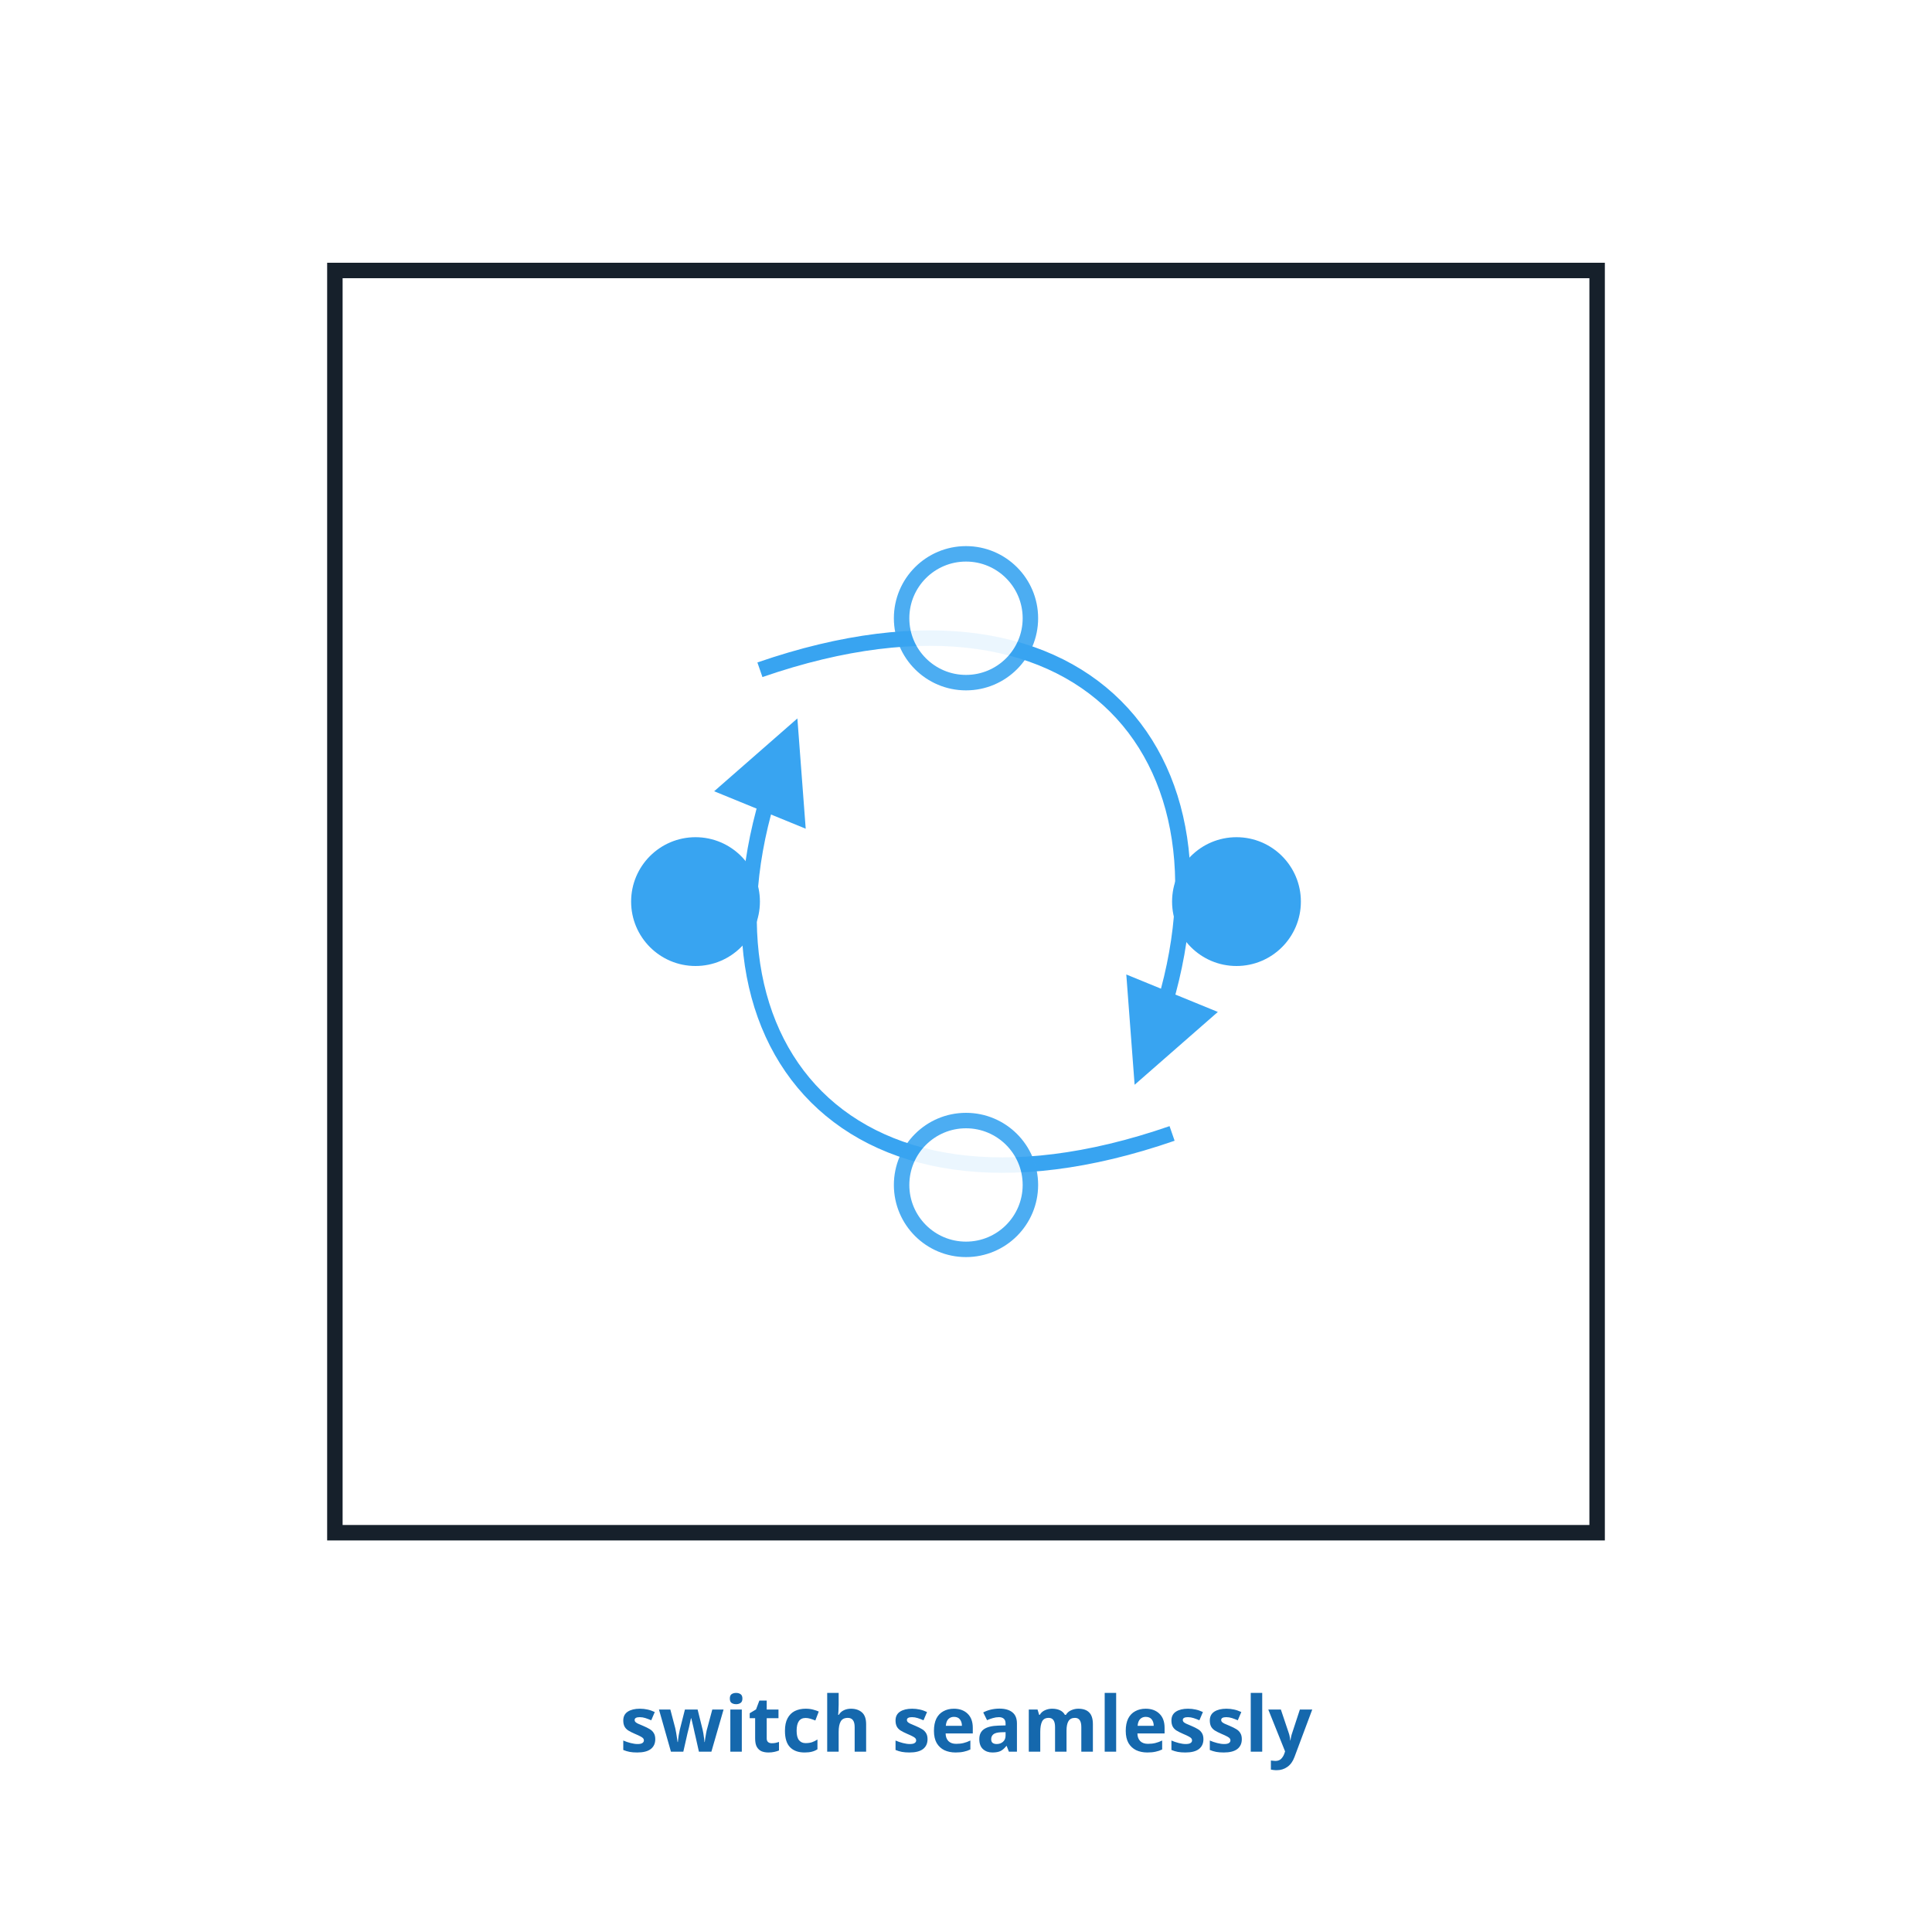
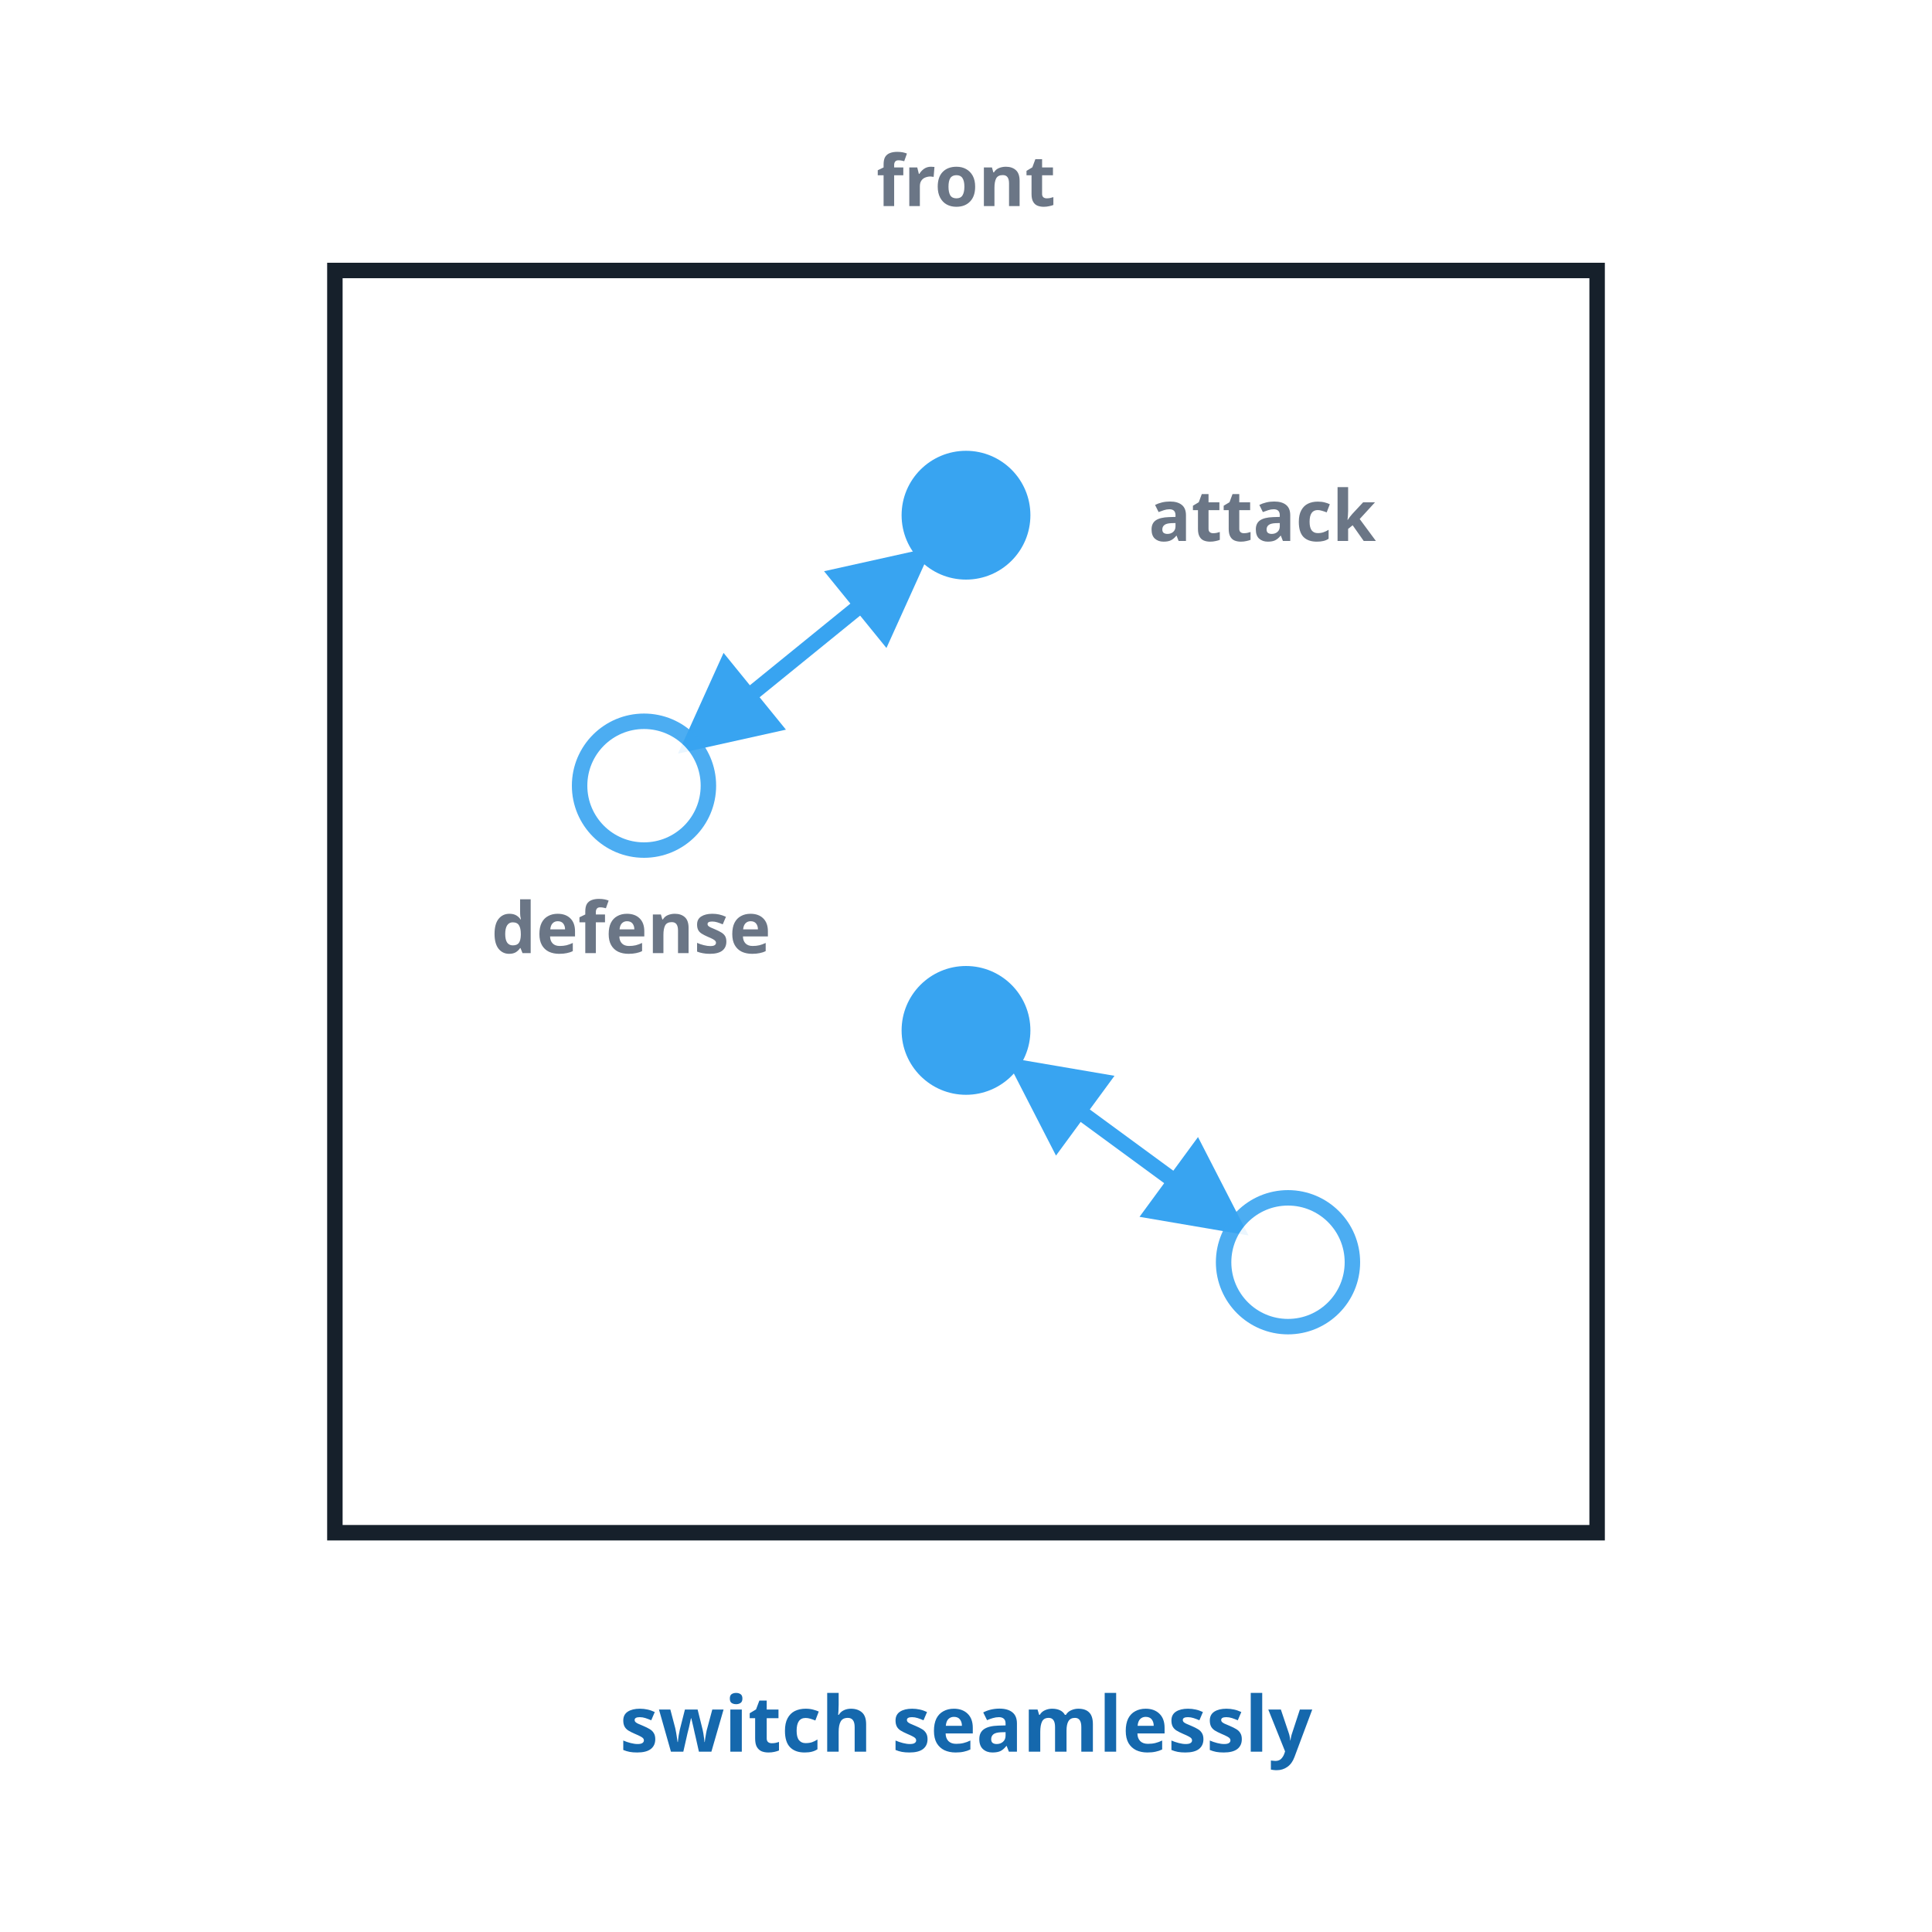
- <svg xmlns="http://www.w3.org/2000/svg" viewBox="0 0 300 300" role="img" aria-label="Switching seamlessly: the pair moves fluidly between attack and defense.">
+ <svg xmlns="http://www.w3.org/2000/svg" viewBox="0 0 300 300" role="img" aria-label="Switching seamlessly: the pair moves fluidly between attack and defense — the front-back order stays.">
  <style>
    .linie{fill:none;stroke:var(--tinte,#16202b);stroke-width:2.4}
    .sp{fill:var(--primaer,#38a4f1)}
    .spg{fill:var(--flaeche,#fff);stroke:var(--primaer,#38a4f1);stroke-width:2.4;opacity:.9}
    .rot{fill:none;stroke:var(--primaer,#38a4f1);stroke-width:2.4}
    .mk{fill:var(--primaer,#38a4f1)}
    .zt{fill:var(--primaer-tief,#1568ad);font:700 12px/1 system-ui,sans-serif;text-anchor:middle}
+     .st{fill:var(--tinte-3,#6b7686);font:600 11px/1 system-ui,sans-serif;text-anchor:middle}
  </style>
  <defs>
    <marker id="ah" viewBox="0 0 10 10" markerWidth="8" markerHeight="8" refX="6.5" refY="5" orient="auto">
      <path d="M1,1 L9,5 L1,9 Z" class="mk" />
    </marker>
+     <marker id="ahr" viewBox="0 0 10 10" markerWidth="8" markerHeight="8" refX="3.5" refY="5" orient="auto">
+       <path d="M9,1 L1,5 L9,9 Z" class="mk" />
+     </marker>
  </defs>
+   <text class="st" x="150" y="32">front</text>
  <rect class="linie" x="52" y="42" width="196" height="196" />
-   <path class="rot" d="M118,104 C 170,86 196,120 178,164" marker-end="url(#ah)" />
-   <path class="rot" d="M182,176 C 130,194 104,160 122,116" marker-end="url(#ah)" />
-   <circle class="spg" cx="150" cy="96" r="10" />
-   <circle class="spg" cx="150" cy="184" r="10" />
-   <circle class="sp" cx="108" cy="140" r="10" />
-   <circle class="sp" cx="192" cy="140" r="10" />
+   <path class="rot" d="M141,88 L109,114" marker-start="url(#ahr)" marker-end="url(#ah)" />
+   <path class="rot" d="M160,167 L190,189" marker-start="url(#ahr)" marker-end="url(#ah)" />
+   <circle class="sp" cx="150" cy="80" r="10" />
+   <circle class="sp" cx="150" cy="160" r="10" />
+   <circle class="spg" cx="100" cy="122" r="10" />
+   <circle class="spg" cx="200" cy="196" r="10" />
+   <text class="st" x="196" y="84">attack</text>
+   <text class="st" x="98" y="148">defense</text>
  <text class="zt" x="150" y="272">switch seamlessly</text>
</svg>
